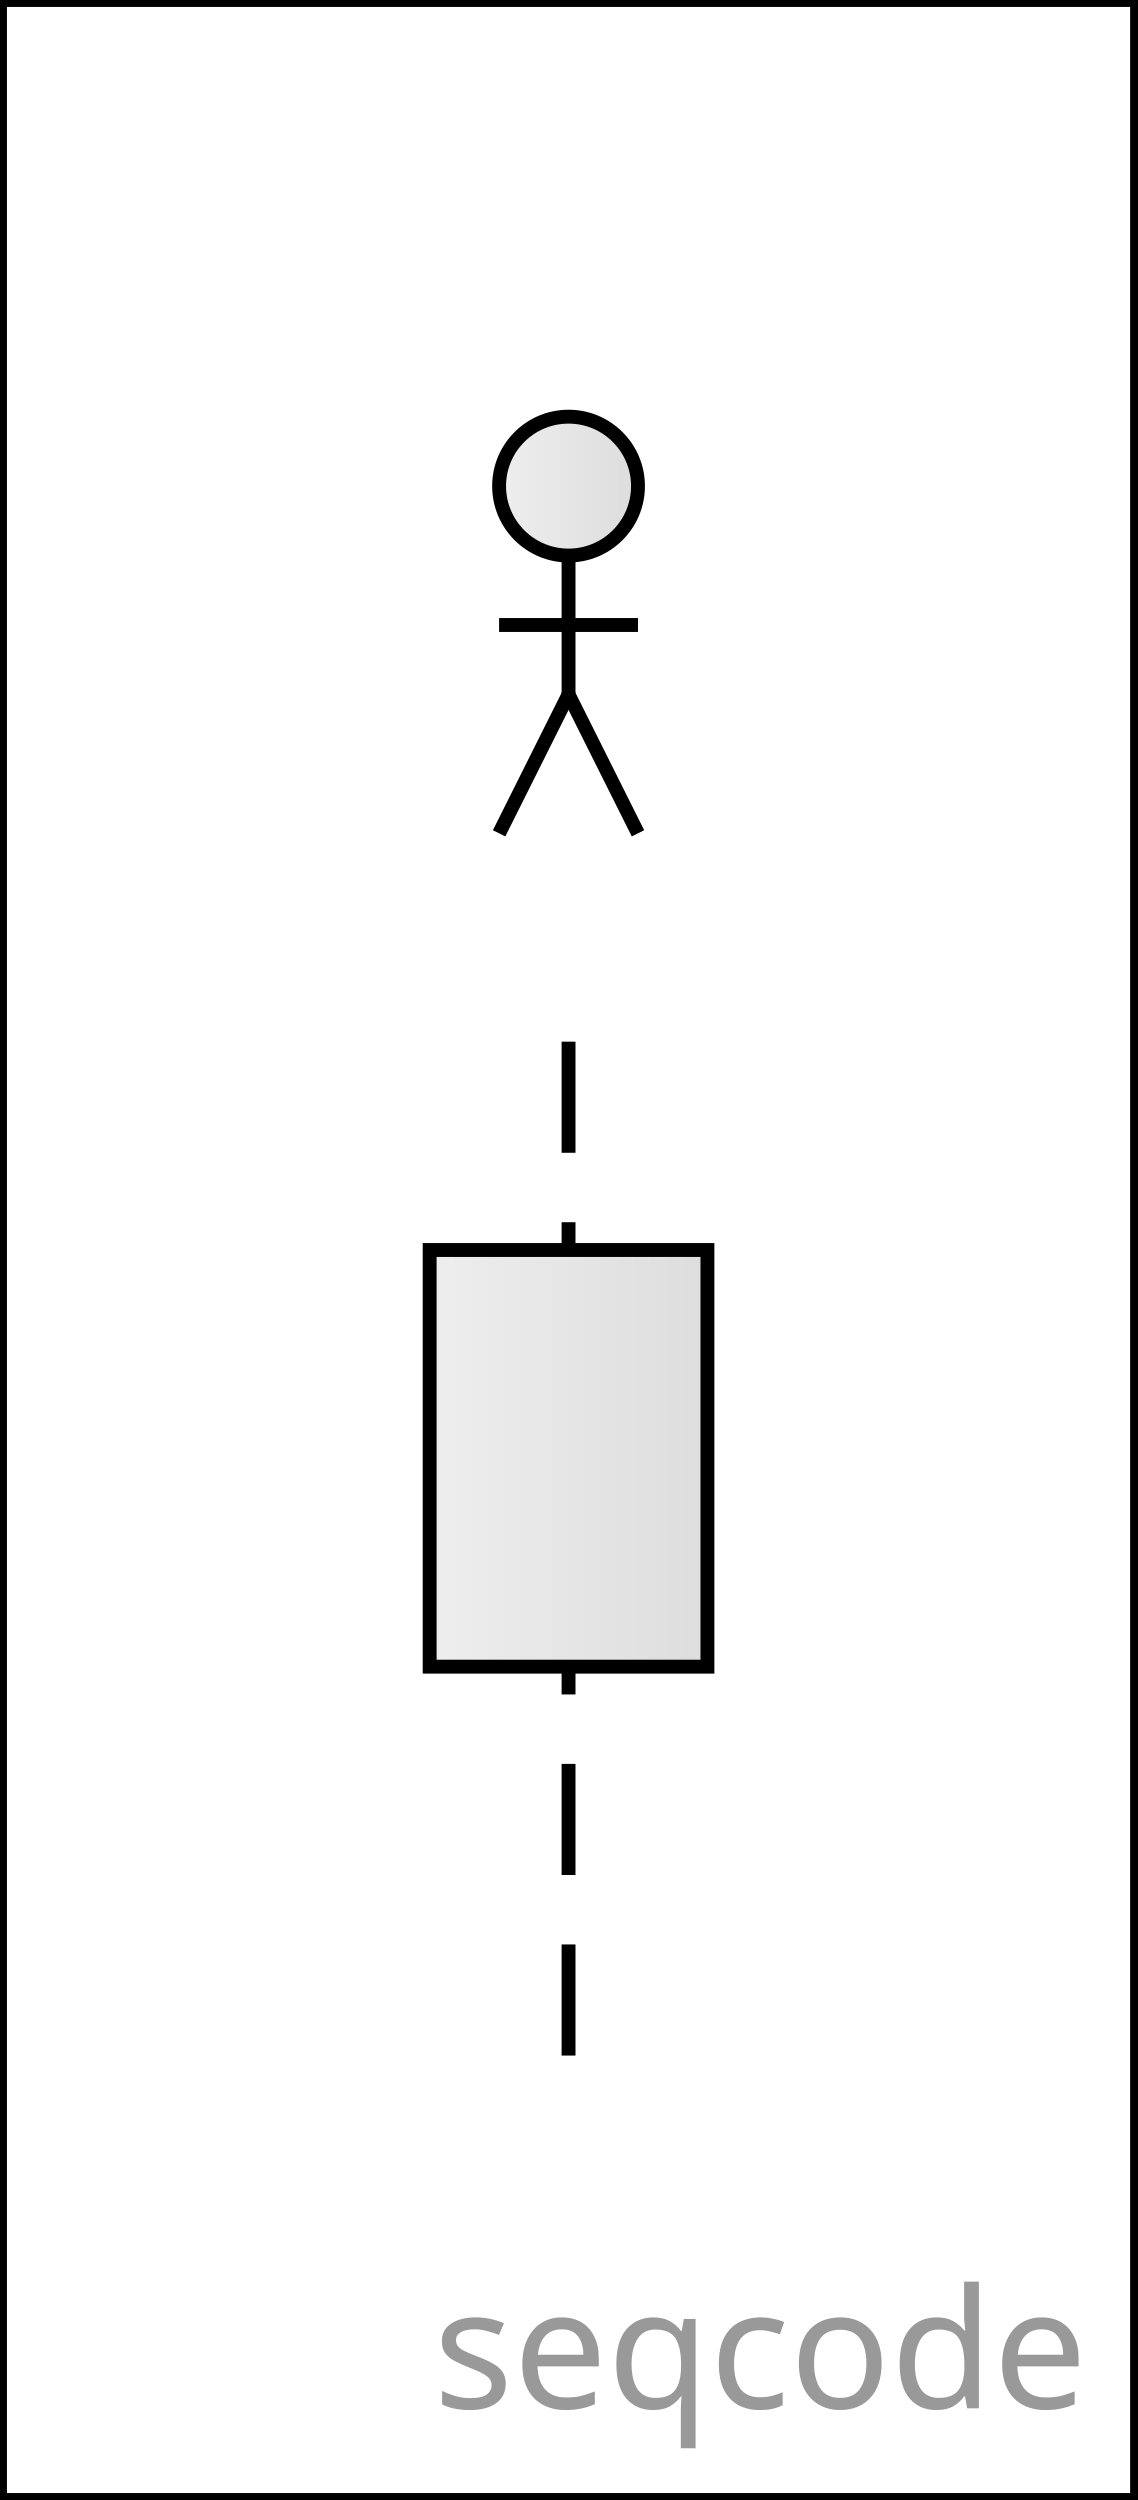
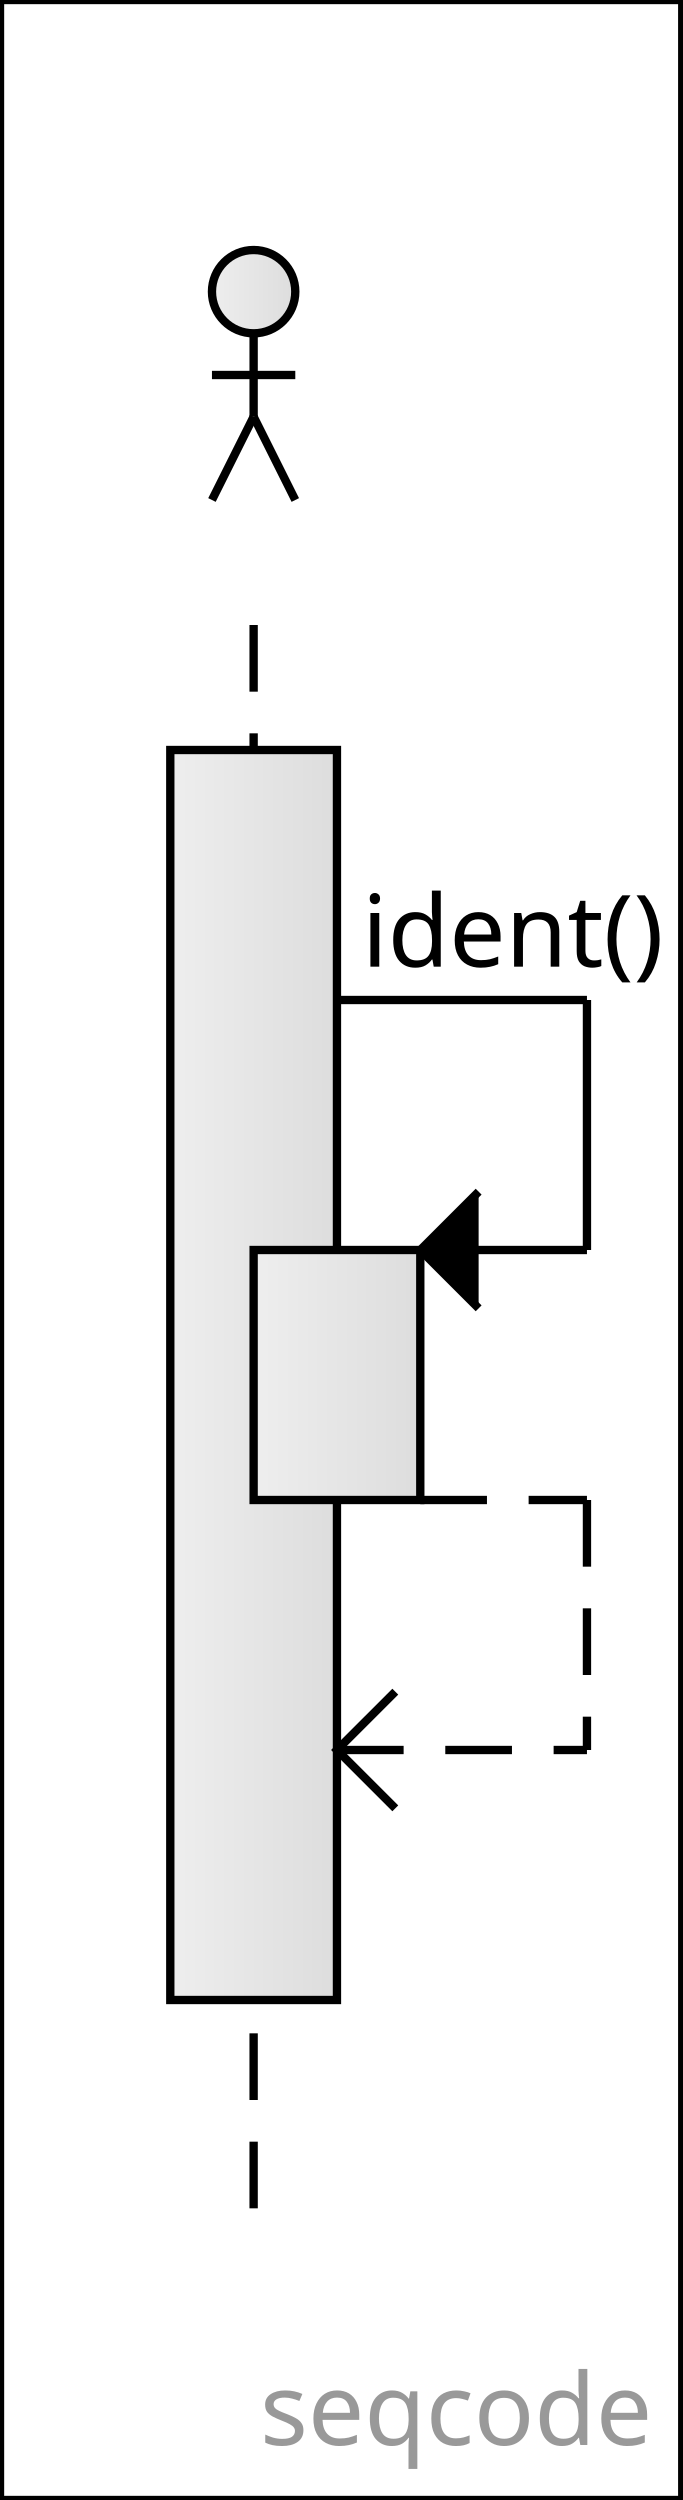
- <svg xmlns="http://www.w3.org/2000/svg" version="1.1" width="81.87" height="180" viewBox="0 0 81.87 180">
+ <svg xmlns="http://www.w3.org/2000/svg" version="1.1" width="81.87" height="300" viewBox="0 0 81.87 300">
  <defs>
-     <linearGradient id="SvgjsLinearGradient1017">
+     <linearGradient id="SvgjsLinearGradient1020">
      <stop stop-color="#eeeeee" offset="0" />
      <stop stop-color="#dddddd" offset="1" />
    </linearGradient>
    <linearGradient x1="0" y1="0" x2="1" y2="1">
      <stop stop-color="#fffda1" offset="0" />
      <stop stop-color="#ffeb5b" offset="1" />
    </linearGradient>
    <text id="seqcode">ident</text>
  </defs>
-   <rect width="81.87" height="180" fill="white" stroke-width="1" stroke="black" />
+   <rect width="81.87" height="300" fill="white" stroke-width="1" stroke="black" />
  <a href="https://seqcode.app" target="_blank">
-     <text text-anchor="end" font-size="12" font-weight="100" font-family="sans-serif" fill="#999999" x="78.27" y="173.4">seqcode </text>
+     <text text-anchor="end" font-size="12" font-weight="100" font-family="sans-serif" fill="#999999" x="78.27" y="293.4">seqcode </text>
  </a>
-   <line x1="40.935" y1="75" x2="40.935" y2="150" stroke-dasharray="8 5" stroke-width="1" stroke="black" />
-   <g transform="matrix(1,0,0,1,10.93506,0)">
-     <rect width="20" height="30" x="20" y="90" fill="url(#SvgjsLinearGradient1017)" stroke-width="1" stroke="black" />
+   <line x1="30.435" y1="75" x2="30.435" y2="270" stroke-dasharray="8 5" stroke-width="1" stroke="black" />
+   <g transform="matrix(1,0,0,1,0.4350586,0)">
+     <rect width="20" height="150" x="20" y="90" fill="url(#SvgjsLinearGradient1020)" stroke-width="1" stroke="black" />
  </g>
-   <g transform="matrix(1,0,0,1,40.93506,45)">
-     <circle r="5" cx="0" cy="-10" fill="url(#SvgjsLinearGradient1017)" stroke-width="1" stroke="black" />
+   <g transform="matrix(1,0,0,1,0.4350586,0)">
+     <rect width="20" height="30" x="30" y="150" fill="url(#SvgjsLinearGradient1020)" stroke-width="1" stroke="black" />
+   </g>
+   <text text-anchor="start" font-size="12" font-weight="100" font-family="sans-serif" fill="black" x="43.435" y="116">ident()</text>
+   <line x1="40.435" y1="120" x2="70.435" y2="120" stroke-width="1" stroke="black" />
+   <line x1="70.435" y1="120" x2="70.435" y2="150" stroke-width="1" stroke="black" />
+   <line x1="50.435" y1="150" x2="70.435" y2="150" stroke-width="1" stroke="black" />
+   <polyline points="57.435,143 50.435,150 57.435,157" fill="black" stroke-width="1" stroke="black" />
+   <text text-anchor="start" font-size="12" font-weight="100" font-family="sans-serif" fill="black" x="53.435" y="176" />
+   <line x1="50.435" y1="180" x2="70.435" y2="180" stroke-dasharray="8 5" stroke-width="1" stroke="black" />
+   <line x1="70.435" y1="180" x2="70.435" y2="210" stroke-dasharray="8 5" stroke-width="1" stroke="black" />
+   <line x1="40.435" y1="210" x2="70.435" y2="210" stroke-dasharray="8 5" stroke-width="1" stroke="black" />
+   <polyline points="47.435,203 40.435,210 47.435,217" fill="transparent" stroke-width="1" stroke="black" />
+   <g transform="matrix(1,0,0,1,30.43506,45)">
+     <circle r="5" cx="0" cy="-10" fill="url(#SvgjsLinearGradient1020)" stroke-width="1" stroke="black" />
    <line x1="-5" y1="0" x2="5" y2="0" stroke-width="1" stroke="black" />
    <line x1="0" y1="-5" x2="0" y2="5" stroke-width="1" stroke="black" />
    <line x1="-5" y1="15" x2="0" y2="5" stroke-width="1" stroke="black" />
    <line x1="0" y1="5" x2="5" y2="15" stroke-width="1" stroke="black" />
  </g>
</svg>
